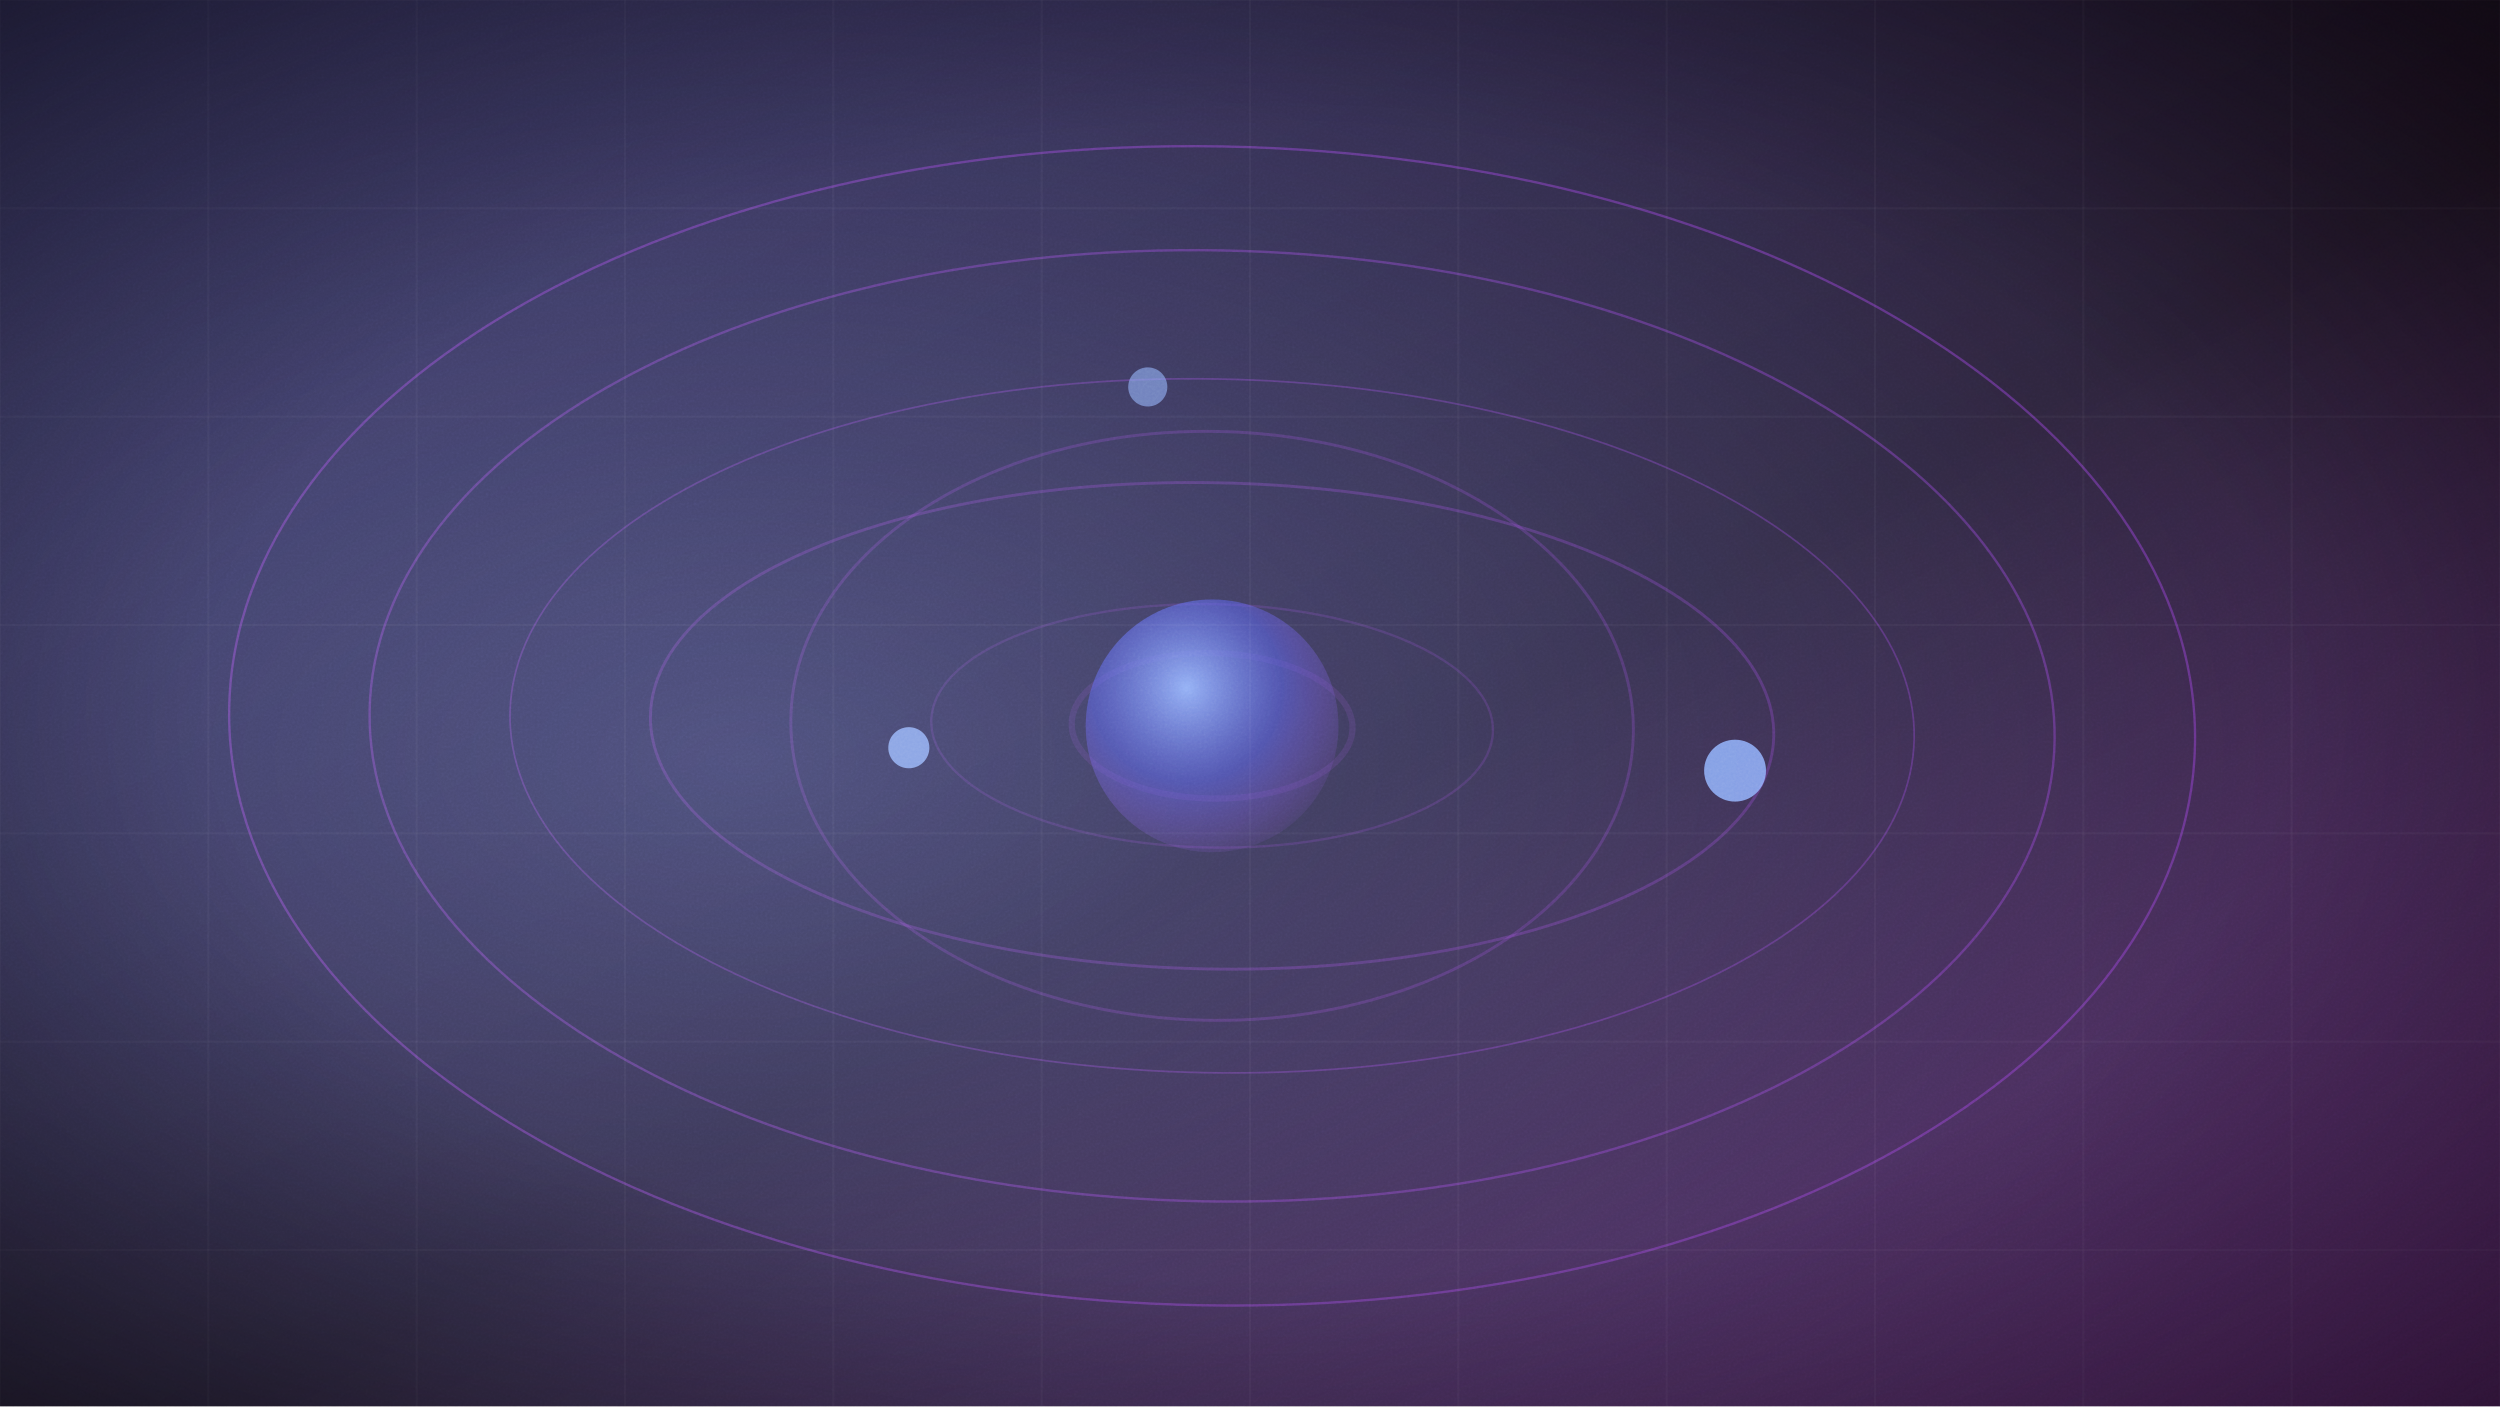
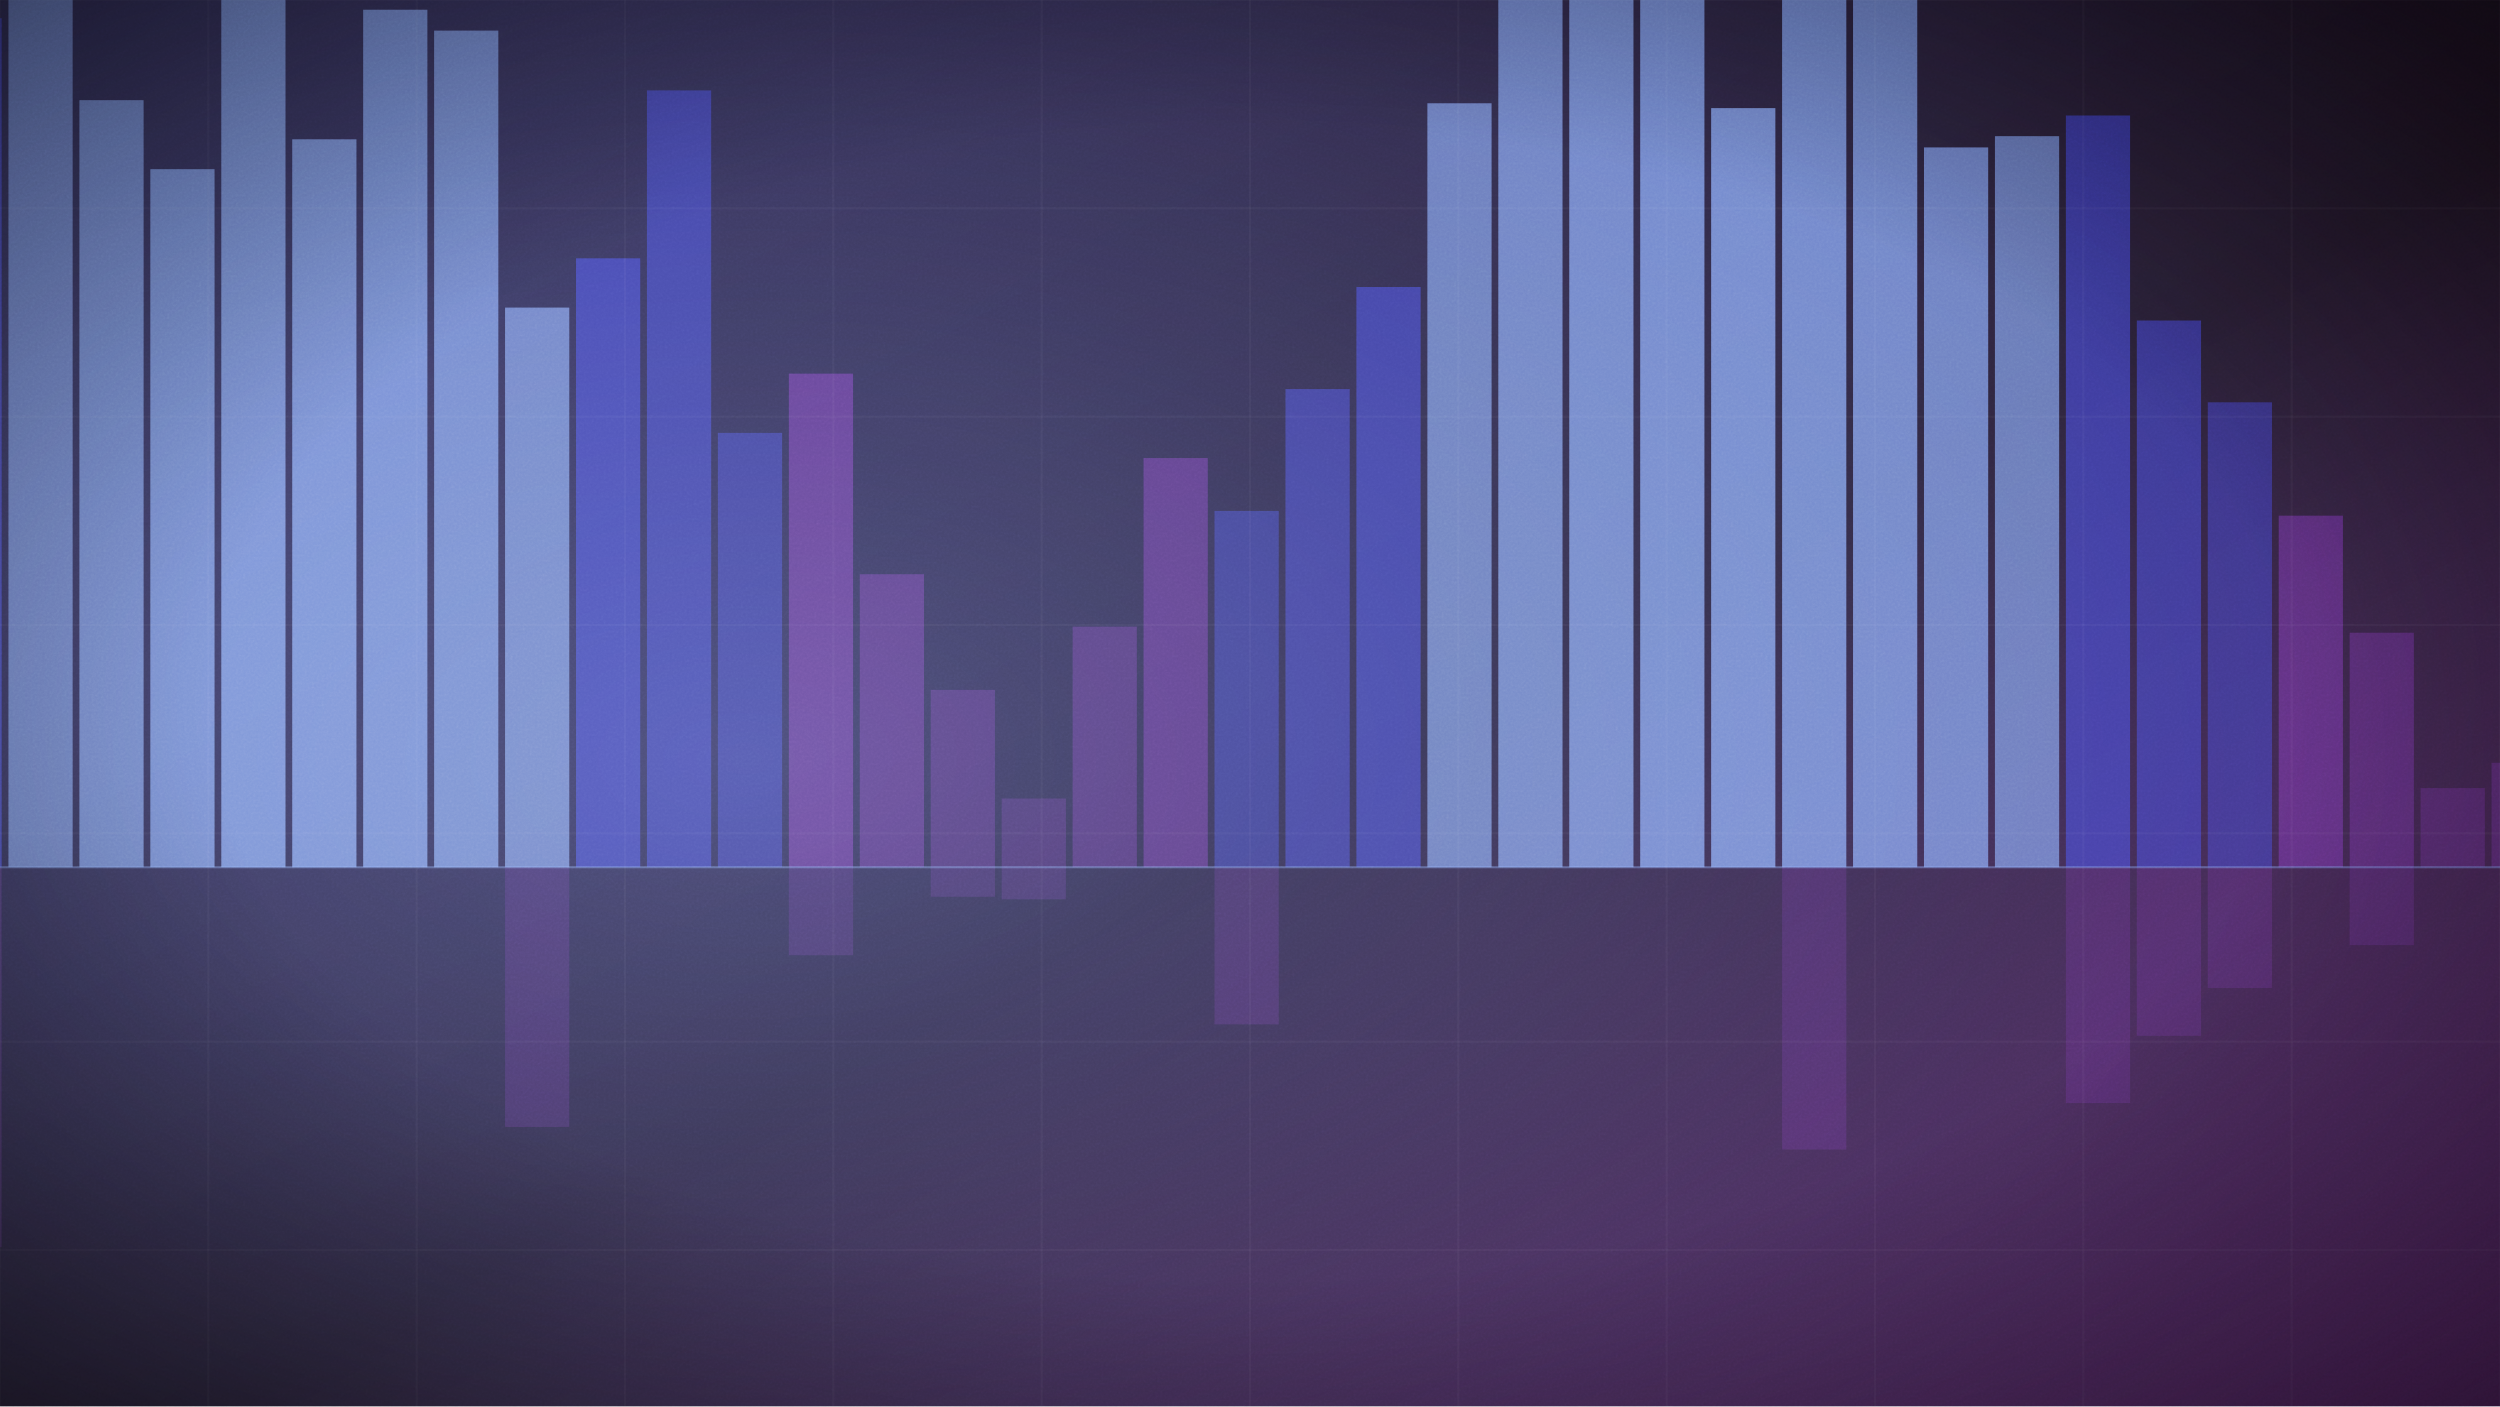
<svg xmlns="http://www.w3.org/2000/svg" viewBox="0 0 1200 675" width="1200" height="675" role="img" aria-label="Abstract cover illustration">
  <defs>
    <linearGradient id="bg" x1="0" y1="0" x2="1" y2="1">
      <stop offset="0" stop-color="#2a234d" />
      <stop offset="0.55" stop-color="#201223" />
      <stop offset="1" stop-color="#572466" />
    </linearGradient>
    <radialGradient id="core" cx="0.4" cy="0.35" r="0.75">
      <stop offset="0" stop-color="#85a5fb" stop-opacity="0.95" />
      <stop offset="0.5" stop-color="#4041e0" stop-opacity="0.55" />
      <stop offset="1" stop-color="#9836da" stop-opacity="0" />
    </radialGradient>
    <radialGradient id="halo" cx="0.3" cy="0.54" r="0.85">
      <stop offset="0" stop-color="#85a5fb" stop-opacity="0.4" />
      <stop offset="1" stop-color="#85a5fb" stop-opacity="0" />
    </radialGradient>
    <radialGradient id="vig" cx="0.5" cy="0.5" r="0.75">
      <stop offset="0.55" stop-color="#000000" stop-opacity="0" />
      <stop offset="1" stop-color="#000000" stop-opacity="0.55" />
    </radialGradient>
    <filter id="grain" x="0" y="0" width="100%" height="100%">
      <feTurbulence type="fractalNoise" baseFrequency="0.85" numOctaves="3" stitchTiles="stitch" result="t" />
      <feColorMatrix type="saturate" values="0" in="t" result="g" />
    </filter>
    <clipPath id="frame">
      <rect x="0" y="0" width="1200" height="675" />
    </clipPath>
  </defs>
  <rect width="1200" height="675" fill="url(#bg)" />
  <g clip-path="url(#frame)">
-     <g transform="rotate(1.05 581.81 348.41)">
-       <ellipse cx="581.81" cy="348.41" rx="471.87" ry="278.16" fill="none" stroke="#9836da" stroke-opacity="0.44" stroke-width="1.13" />
-       <ellipse cx="581.81" cy="348.41" rx="404.46" ry="228.25" fill="none" stroke="#9836da" stroke-opacity="0.39" stroke-width="1.15" />
-       <ellipse cx="581.81" cy="348.41" rx="337.05" ry="166.51" fill="none" stroke="#9836da" stroke-opacity="0.34" stroke-width="0.83" />
-       <ellipse cx="581.81" cy="348.41" rx="269.64" ry="116.7" fill="none" stroke="#9836da" stroke-opacity="0.29" stroke-width="1.38" />
-       <ellipse cx="581.81" cy="348.41" rx="202.23" ry="141.34" fill="none" stroke="#9836da" stroke-opacity="0.25" stroke-width="1.39" />
-       <ellipse cx="581.81" cy="348.41" rx="134.82" ry="58.41" fill="none" stroke="#9836da" stroke-opacity="0.2" stroke-width="1.12" />
-       <ellipse cx="581.81" cy="348.41" rx="67.41" ry="34.89" fill="none" stroke="#9836da" stroke-opacity="0.15" stroke-width="2.97" />
-     </g>
-     <circle cx="581.81" cy="348.41" r="60.67" fill="url(#core)" />
-     <circle cx="436.24" cy="358.91" r="9.86" fill="#85a5fb" fill-opacity="0.82" />
-     <circle cx="550.93" cy="185.73" r="9.39" fill="#85a5fb" fill-opacity="0.59" />
-     <circle cx="832.83" cy="369.91" r="14.85" fill="#85a5fb" fill-opacity="0.86" />
+     <rect x="-30" y="8.75" width="30.82" height="407.53" fill="#4041e0" fill-opacity="0.62" />
+     <rect x="-30" y="416.28" width="30.82" height="182.32" fill="#9836da" fill-opacity="0.18" />
+     <rect x="4.05" y="-59.32" width="30.82" height="475.6" fill="#85a5fb" fill-opacity="0.67" />
+     <rect x="38.11" y="48.08" width="30.82" height="368.2" fill="#85a5fb" fill-opacity="0.71" />
+     <rect x="72.16" y="81.21" width="30.82" height="335.07" fill="#85a5fb" fill-opacity="0.74" />
+     <rect x="106.22" y="-2.32" width="30.82" height="418.6" fill="#85a5fb" fill-opacity="0.75" />
+     <rect x="140.27" y="66.86" width="30.82" height="349.42" fill="#85a5fb" fill-opacity="0.75" />
+     <rect x="174.32" y="4.67" width="30.82" height="411.61" fill="#85a5fb" fill-opacity="0.74" />
+     <rect x="208.38" y="14.69" width="30.82" height="401.59" fill="#85a5fb" fill-opacity="0.71" />
+     <rect x="242.43" y="147.64" width="30.82" height="268.64" fill="#85a5fb" fill-opacity="0.67" />
+     <rect x="242.43" y="416.28" width="30.82" height="124.64" fill="#9836da" fill-opacity="0.18" />
+     <rect x="276.49" y="123.99" width="30.82" height="292.29" fill="#4041e0" fill-opacity="0.63" />
+     <rect x="310.54" y="43.4" width="30.82" height="372.88" fill="#4041e0" fill-opacity="0.57" />
+     <rect x="344.59" y="207.79" width="30.82" height="208.49" fill="#4041e0" fill-opacity="0.5" />
+     <rect x="378.65" y="179.35" width="30.82" height="236.93" fill="#9836da" fill-opacity="0.43" />
+     <rect x="378.65" y="416.28" width="30.82" height="42.24" fill="#9836da" fill-opacity="0.18" />
+     <rect x="412.7" y="275.63" width="30.82" height="140.65" fill="#9836da" fill-opacity="0.35" />
+     <rect x="446.76" y="331.15" width="30.82" height="85.13" fill="#9836da" fill-opacity="0.27" />
+     <rect x="446.76" y="416.28" width="30.82" height="14.16" fill="#9836da" fill-opacity="0.18" />
+     <rect x="480.81" y="383.29" width="30.82" height="32.99" fill="#9836da" fill-opacity="0.22" />
+     <rect x="480.81" y="416.28" width="30.82" height="15.39" fill="#9836da" fill-opacity="0.18" />
+     <rect x="514.86" y="300.8" width="30.82" height="115.48" fill="#9836da" fill-opacity="0.3" />
+     <rect x="548.92" y="219.87" width="30.82" height="196.41" fill="#9836da" fill-opacity="0.38" />
+     <rect x="582.97" y="245.25" width="30.82" height="171.03" fill="#4041e0" fill-opacity="0.46" />
+     <rect x="582.97" y="416.28" width="30.82" height="75.42" fill="#9836da" fill-opacity="0.18" />
+     <rect x="617.03" y="186.75" width="30.82" height="229.53" fill="#4041e0" fill-opacity="0.53" />
+     <rect x="651.08" y="137.77" width="30.82" height="278.51" fill="#4041e0" fill-opacity="0.59" />
+     <rect x="685.14" y="49.57" width="30.82" height="366.71" fill="#85a5fb" fill-opacity="0.65" />
+     <rect x="719.19" y="-50.61" width="30.82" height="466.89" fill="#85a5fb" fill-opacity="0.69" />
+     <rect x="753.24" y="-66.61" width="30.82" height="482.89" fill="#85a5fb" fill-opacity="0.72" />
+     <rect x="787.3" y="-121.46" width="30.82" height="537.74" fill="#85a5fb" fill-opacity="0.74" />
+     <rect x="821.35" y="51.9" width="30.82" height="364.38" fill="#85a5fb" fill-opacity="0.75" />
+     <rect x="855.41" y="-2.38" width="30.82" height="418.66" fill="#85a5fb" fill-opacity="0.74" />
+     <rect x="855.41" y="416.28" width="30.82" height="135.48" fill="#9836da" fill-opacity="0.18" />
+     <rect x="889.46" y="-42.39" width="30.82" height="458.67" fill="#85a5fb" fill-opacity="0.73" />
+     <rect x="923.51" y="70.76" width="30.82" height="345.52" fill="#85a5fb" fill-opacity="0.7" />
+     <rect x="957.57" y="65.36" width="30.82" height="350.92" fill="#85a5fb" fill-opacity="0.65" />
+     <rect x="991.62" y="55.44" width="30.82" height="360.84" fill="#4041e0" fill-opacity="0.6" />
+     <rect x="991.62" y="416.28" width="30.82" height="113.18" fill="#9836da" fill-opacity="0.18" />
+     <rect x="1025.68" y="153.86" width="30.82" height="262.42" fill="#4041e0" fill-opacity="0.54" />
+     <rect x="1025.68" y="416.28" width="30.82" height="80.91" fill="#9836da" fill-opacity="0.18" />
+     <rect x="1059.73" y="193.11" width="30.82" height="223.17" fill="#4041e0" fill-opacity="0.47" />
+     <rect x="1059.73" y="416.28" width="30.82" height="57.98" fill="#9836da" fill-opacity="0.18" />
+     <rect x="1093.78" y="247.52" width="30.82" height="168.76" fill="#9836da" fill-opacity="0.39" />
+     <rect x="1127.84" y="303.71" width="30.82" height="112.57" fill="#9836da" fill-opacity="0.31" />
+     <rect x="1127.84" y="416.28" width="30.82" height="37.38" fill="#9836da" fill-opacity="0.18" />
+     <rect x="1161.89" y="378.27" width="30.82" height="38.01" fill="#9836da" fill-opacity="0.23" />
+     <rect x="1195.95" y="366.13" width="30.82" height="50.15" fill="#9836da" fill-opacity="0.26" />
+     <line x1="-30" y1="416.28" x2="1230" y2="416.28" stroke="#85a5fb" stroke-opacity="0.4" stroke-width="1" />
  </g>
  <rect width="1200" height="675" fill="url(#halo)" style="mix-blend-mode:screen" />
  <g clip-path="url(#frame)">
    <line x1="0" y1="0" x2="0" y2="675" stroke="#ffffff" stroke-opacity="0.035" stroke-width="1" />
    <line x1="100" y1="0" x2="100" y2="675" stroke="#ffffff" stroke-opacity="0.035" stroke-width="1" />
    <line x1="200" y1="0" x2="200" y2="675" stroke="#ffffff" stroke-opacity="0.035" stroke-width="1" />
    <line x1="300" y1="0" x2="300" y2="675" stroke="#ffffff" stroke-opacity="0.035" stroke-width="1" />
    <line x1="400" y1="0" x2="400" y2="675" stroke="#ffffff" stroke-opacity="0.035" stroke-width="1" />
    <line x1="500" y1="0" x2="500" y2="675" stroke="#ffffff" stroke-opacity="0.035" stroke-width="1" />
    <line x1="600" y1="0" x2="600" y2="675" stroke="#ffffff" stroke-opacity="0.035" stroke-width="1" />
    <line x1="700" y1="0" x2="700" y2="675" stroke="#ffffff" stroke-opacity="0.035" stroke-width="1" />
    <line x1="800" y1="0" x2="800" y2="675" stroke="#ffffff" stroke-opacity="0.035" stroke-width="1" />
    <line x1="900" y1="0" x2="900" y2="675" stroke="#ffffff" stroke-opacity="0.035" stroke-width="1" />
    <line x1="1000" y1="0" x2="1000" y2="675" stroke="#ffffff" stroke-opacity="0.035" stroke-width="1" />
    <line x1="1100" y1="0" x2="1100" y2="675" stroke="#ffffff" stroke-opacity="0.035" stroke-width="1" />
    <line x1="1200" y1="0" x2="1200" y2="675" stroke="#ffffff" stroke-opacity="0.035" stroke-width="1" />
    <line x1="0" y1="0" x2="1200" y2="0" stroke="#ffffff" stroke-opacity="0.035" stroke-width="1" />
    <line x1="0" y1="100" x2="1200" y2="100" stroke="#ffffff" stroke-opacity="0.035" stroke-width="1" />
    <line x1="0" y1="200" x2="1200" y2="200" stroke="#ffffff" stroke-opacity="0.035" stroke-width="1" />
    <line x1="0" y1="300" x2="1200" y2="300" stroke="#ffffff" stroke-opacity="0.035" stroke-width="1" />
    <line x1="0" y1="400" x2="1200" y2="400" stroke="#ffffff" stroke-opacity="0.035" stroke-width="1" />
    <line x1="0" y1="500" x2="1200" y2="500" stroke="#ffffff" stroke-opacity="0.035" stroke-width="1" />
    <line x1="0" y1="600" x2="1200" y2="600" stroke="#ffffff" stroke-opacity="0.035" stroke-width="1" />
  </g>
  <rect width="1200" height="675" fill="url(#vig)" />
  <rect width="1200" height="675" filter="url(#grain)" opacity="0.14" style="mix-blend-mode:overlay" />
</svg>
